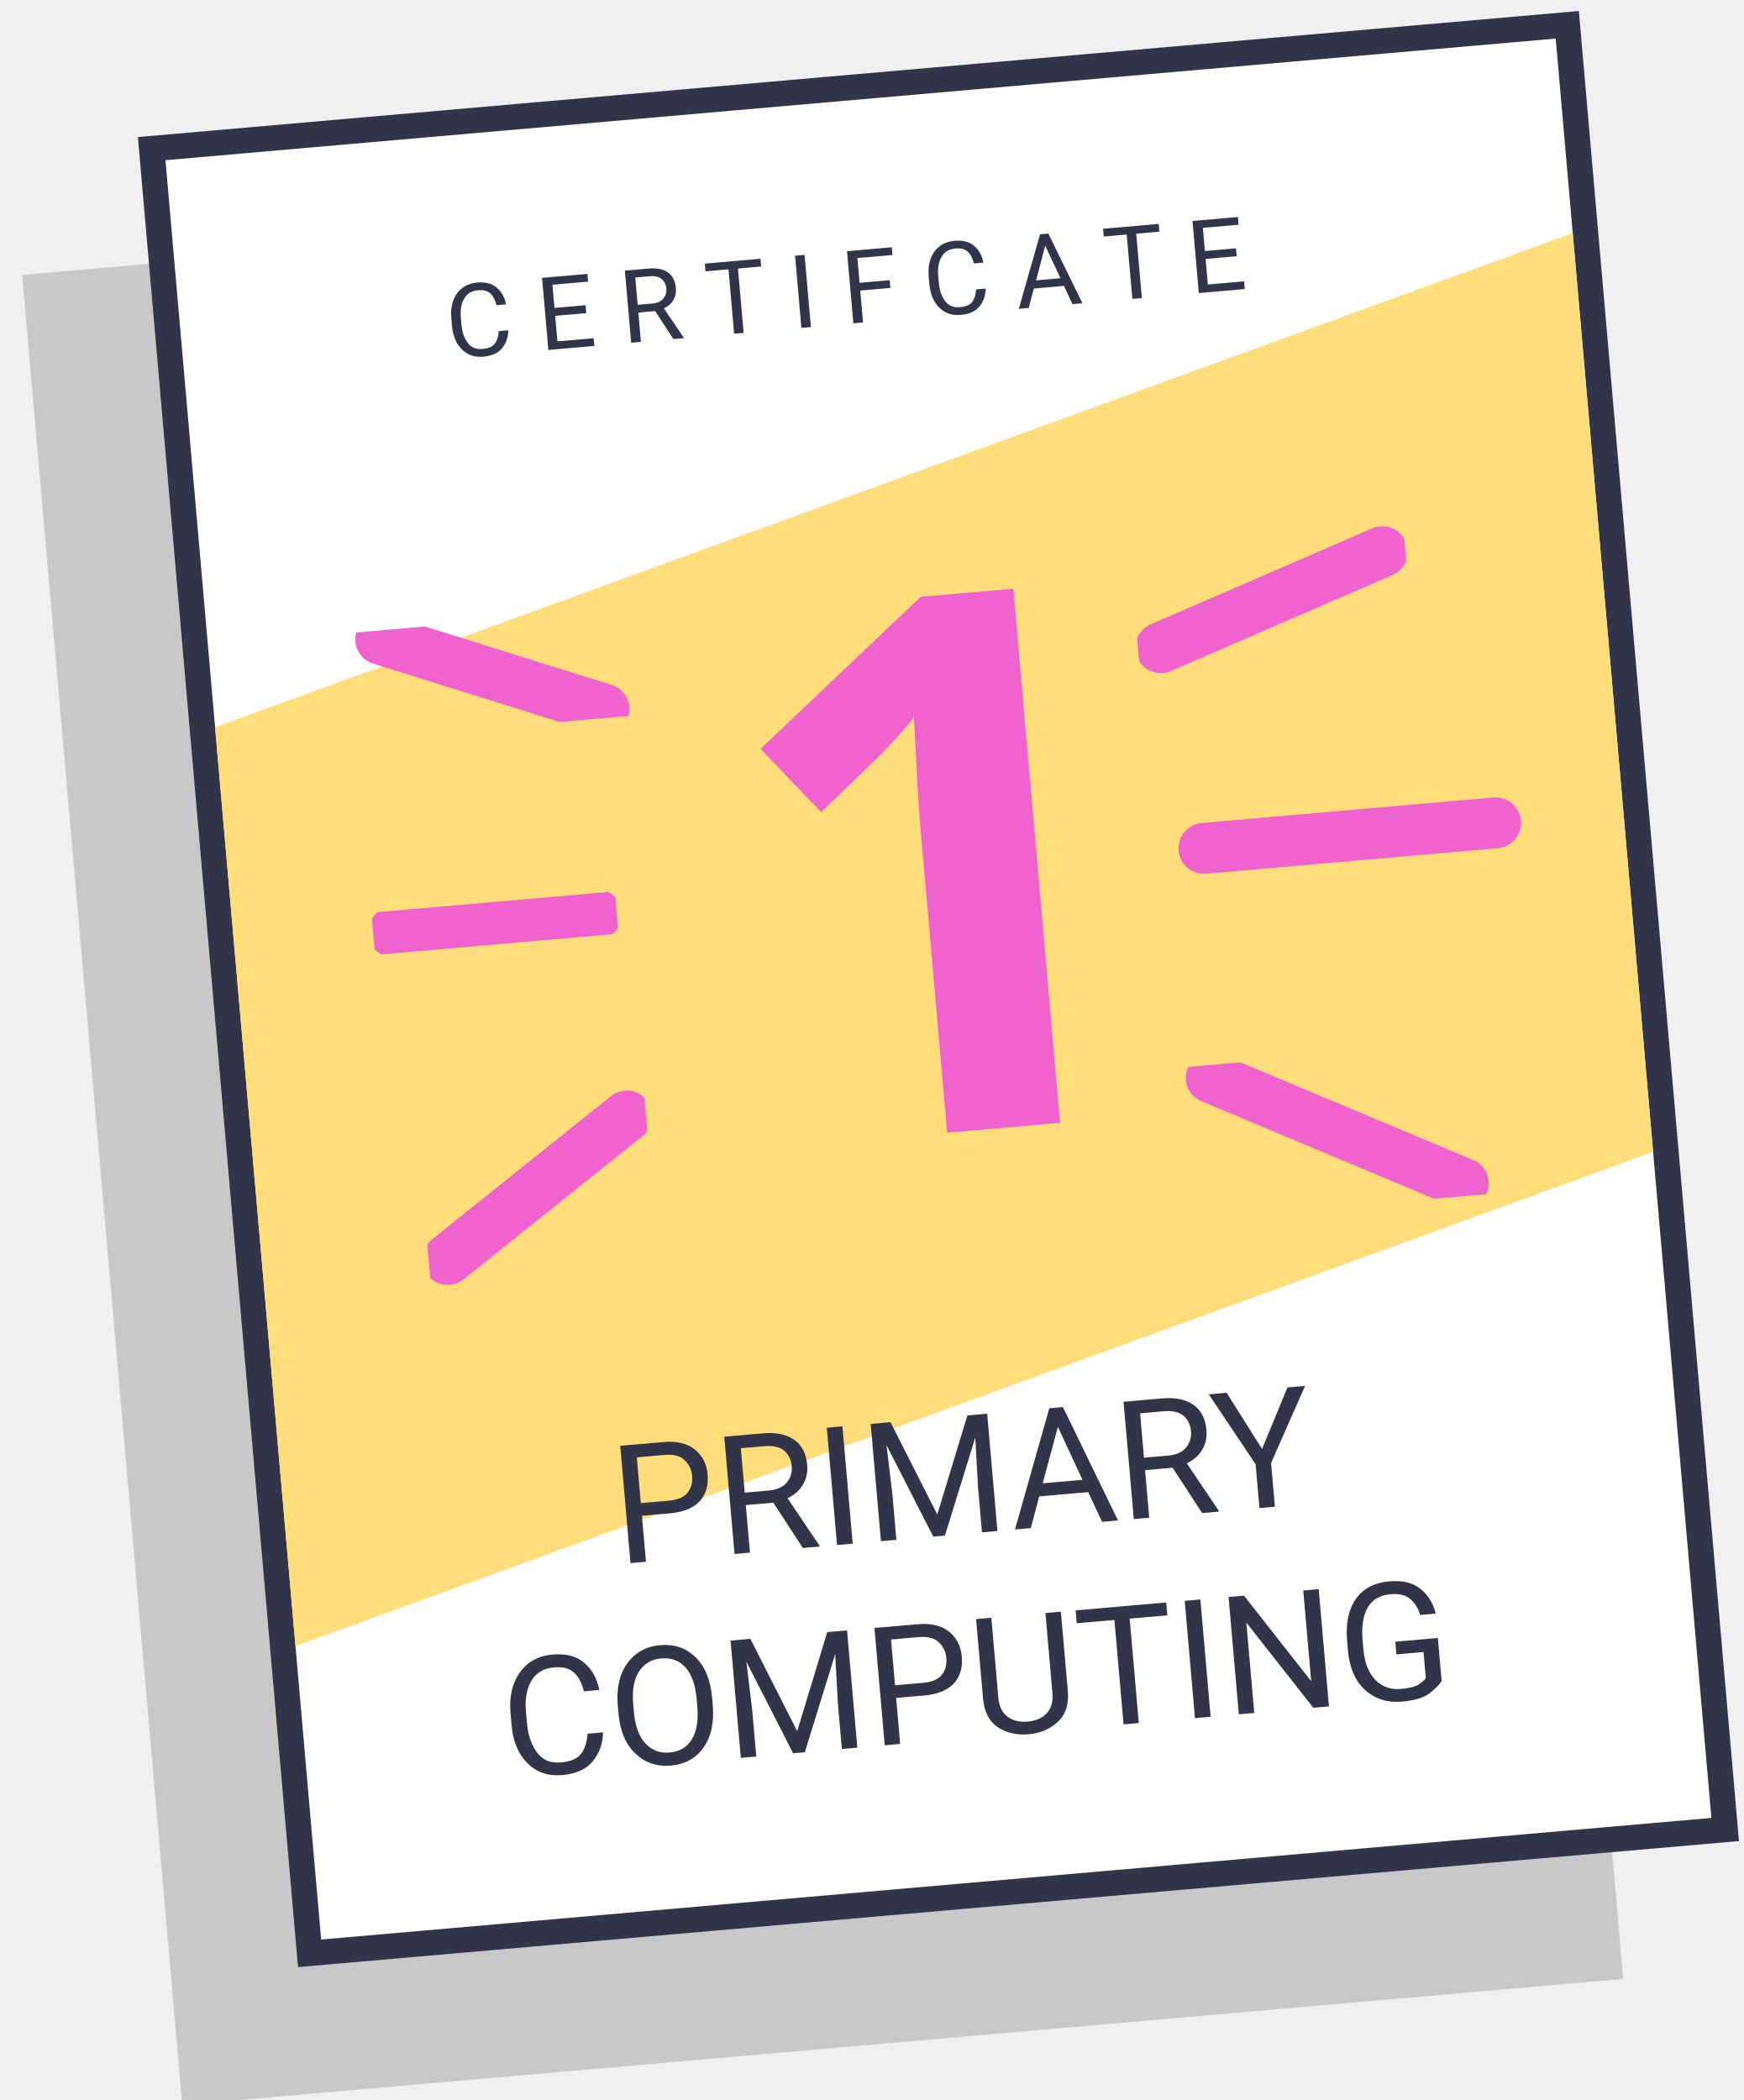
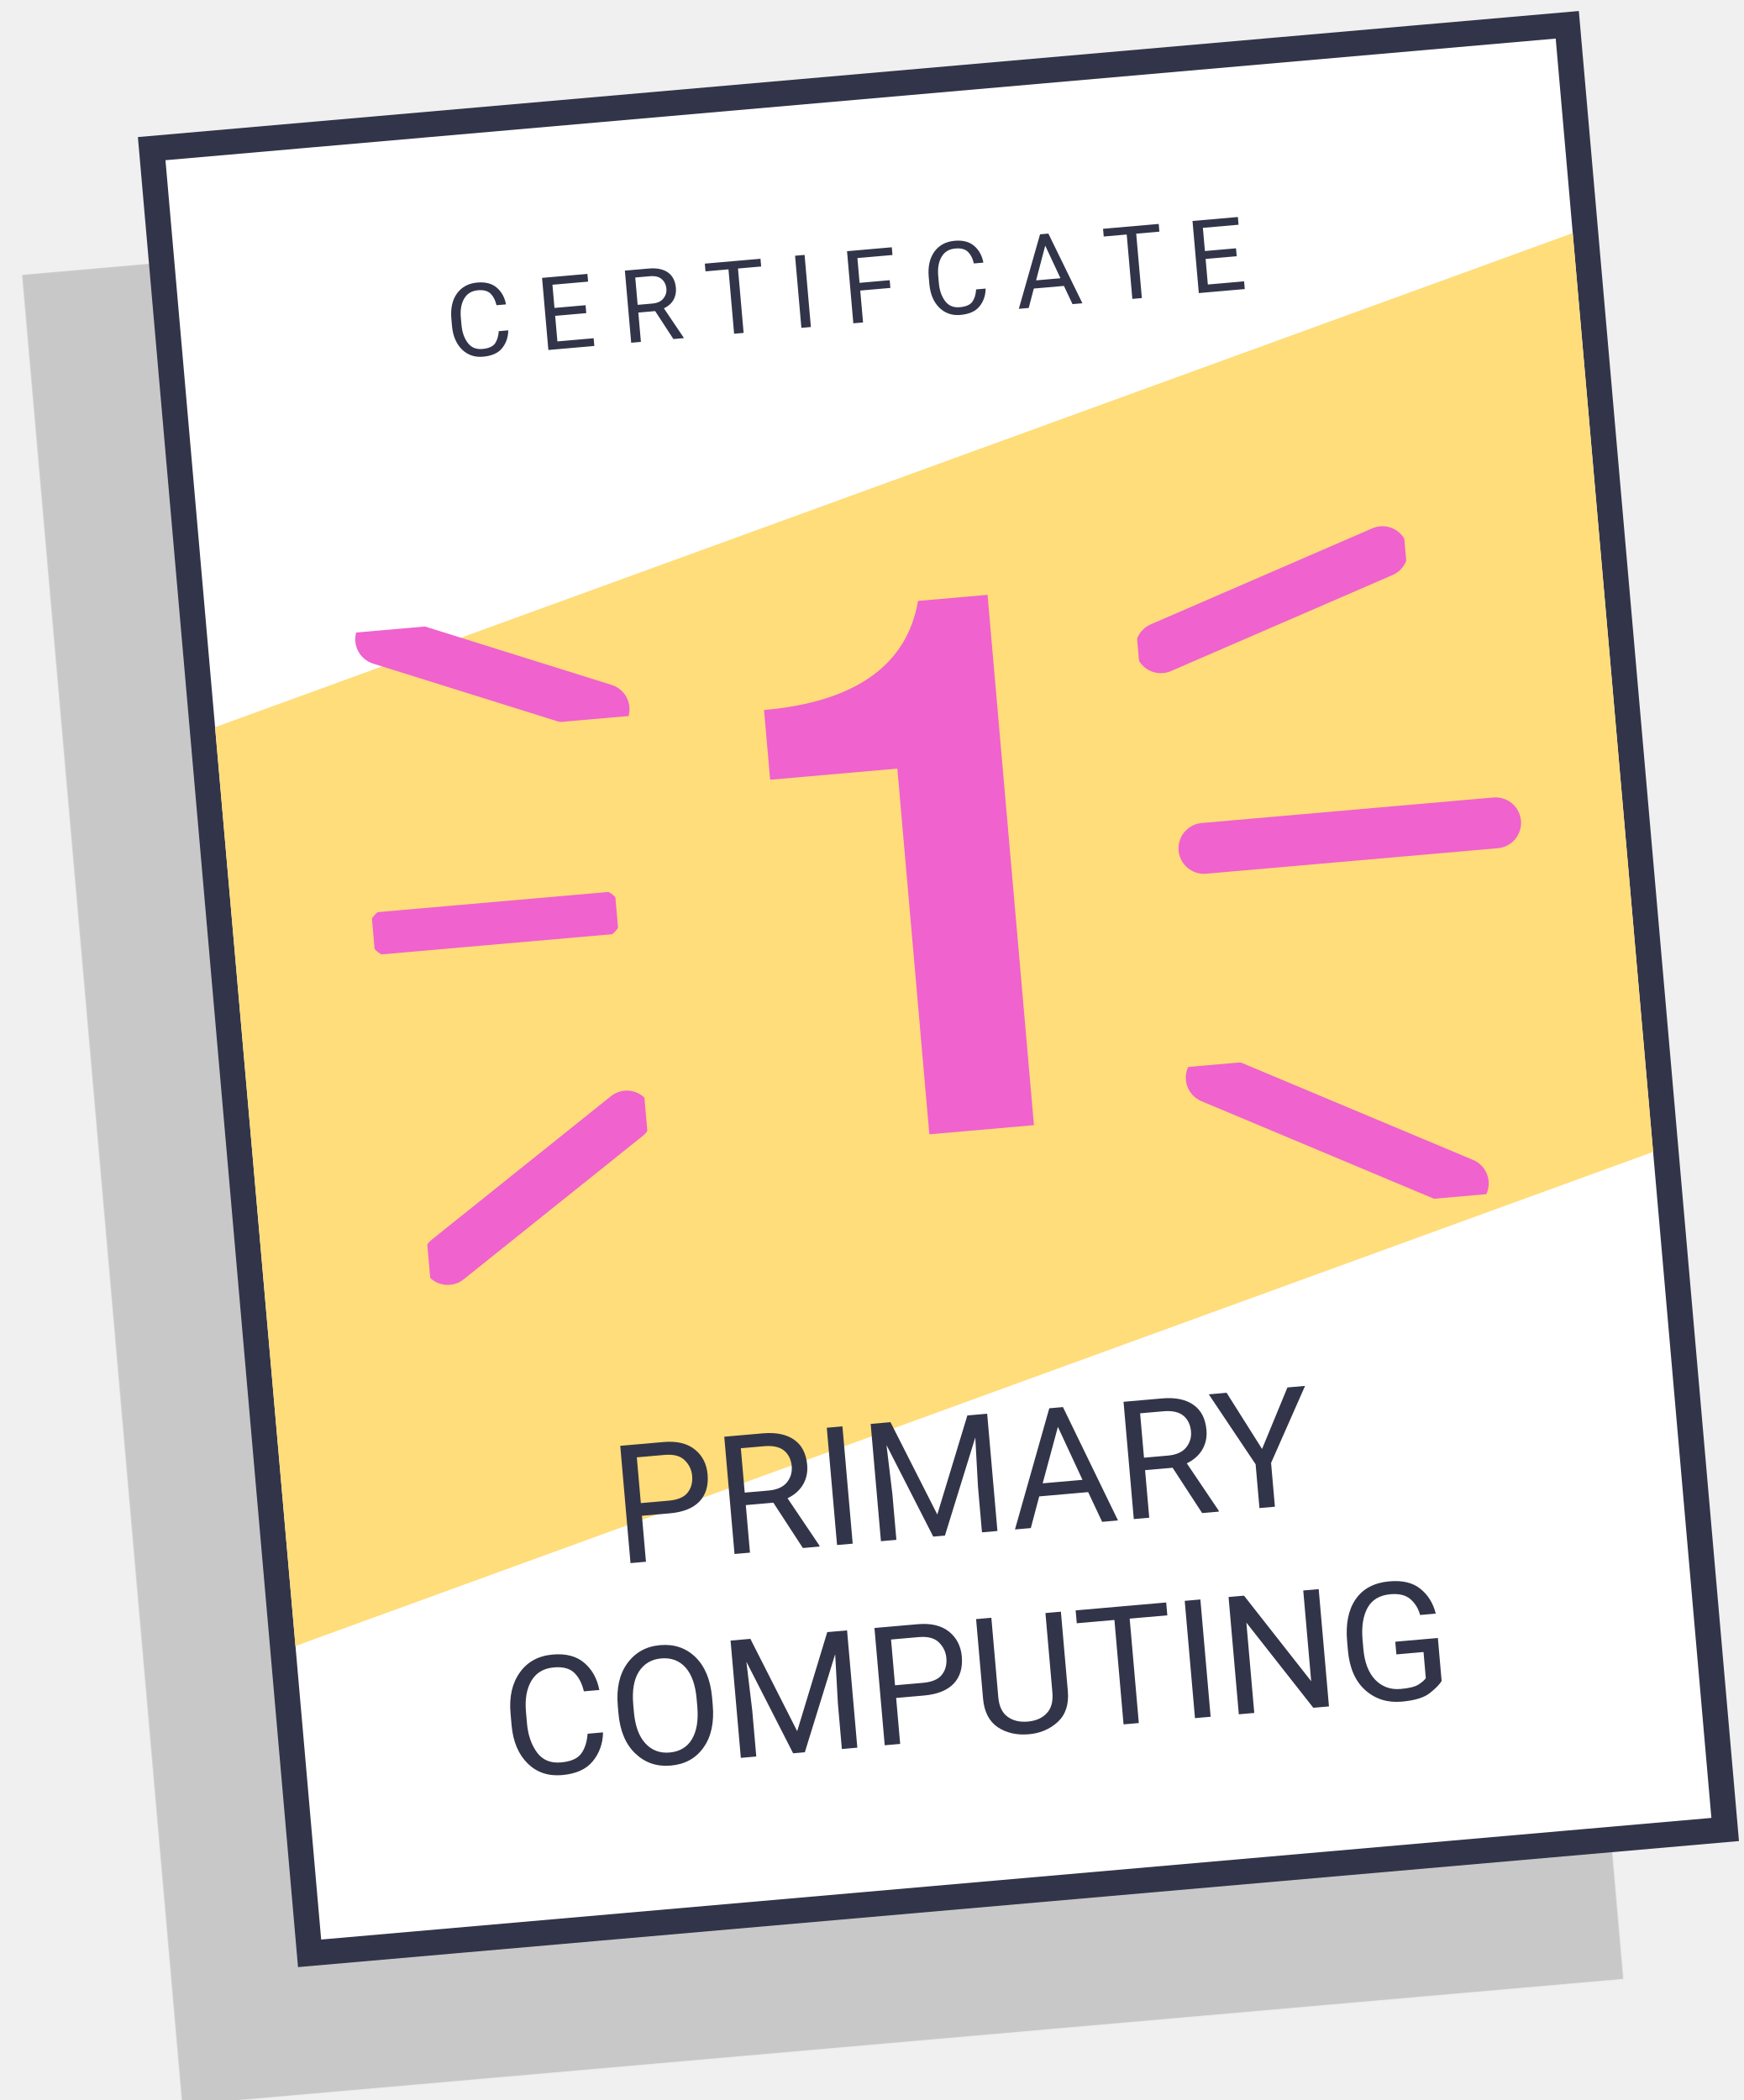
<svg xmlns="http://www.w3.org/2000/svg" xmlns:xlink="http://www.w3.org/1999/xlink" width="137px" height="165px" viewBox="0 0 137 165" version="1.1">
  <defs>
    <filter x="-15.5%" y="-5.0%" width="121.8%" height="117.0%" filterUnits="objectBoundingBox" id="filter-1">
      <feOffset dx="-10" dy="10" in="SourceAlpha" result="shadowOffsetOuter1" />
      <feColorMatrix values="0 0 0 0 0   0 0 0 0 0   0 0 0 0 0  0 0 0 0.168 0" type="matrix" in="shadowOffsetOuter1" result="shadowMatrixOuter1" />
      <feMerge>
        <feMergeNode in="shadowMatrixOuter1" />
        <feMergeNode in="SourceGraphic" />
      </feMerge>
    </filter>
    <rect id="path-2" x="0" y="0" width="109.64" height="140.339" />
  </defs>
  <g id="Teacher-pages" stroke="none" stroke-width="1" fill="none" fill-rule="evenodd">
    <g id="Artboard-3" transform="translate(-250, -247)">
      <g id="Group-Copy" filter="url(#filter-1)" transform="translate(323.9352, 325.0253) rotate(-5) translate(-323.9352, -325.0253) translate(268.9352, 254.5253)">
        <rect fill="white" stroke="#333448" stroke-width="2" x="-1" y="-1" width="111.64" height="142.339" />
        <mask id="mask-3" fill="white">
          <use xlink:href="#path-2" />
        </mask>
        <g id="masked" mask="url(#mask-3)">
-           <text id="CERtifcate" font-family="Roboto" font-size="8" font-weight="normal" fill="#333448">
+           <text id="CERtifcate" font-family="Roboto,Helvetica,Arial,sans-serif" font-size="8" font-weight="normal" fill="#333448">
            <tspan x="20.819" y="17.475">C E R T I F C A T E</tspan>
          </text>
          <rect id="Rectangle-2" fill="#FFDD7A" transform="translate(67, 63) rotate(-15) translate(-67, -63) " x="-38" y="28" width="210" height="70" />
          <path d="M74.565,44.975 L92.565,38.975" id="Line-2" stroke="#F062CD" stroke-width="4" stroke-linecap="round" stroke-linejoin="round" mask="url(#mask-3)" />
          <path d="M76.565,60.975 L99.565,60.975" id="Line-3" stroke="#F062CD" stroke-width="4" stroke-linecap="round" stroke-linejoin="round" mask="url(#mask-3)" />
          <path d="M75.565,78.975 L94.565,88.975" id="Line-4" stroke="#F062CD" stroke-width="4" stroke-linecap="round" stroke-linejoin="round" mask="url(#mask-3)" />
          <path d="M30.565,45.975 L13.565,38.975" id="Line-5" stroke="#F062CD" stroke-width="4" stroke-linecap="round" stroke-linejoin="round" mask="url(#mask-3)" />
          <path d="M28.565,61.975 L12.565,61.975" id="Line-6" stroke="#F062CD" stroke-width="4" stroke-linecap="round" stroke-linejoin="round" mask="url(#mask-3)" />
          <path d="M29.565,77.975 L14.565,87.975" id="Line-7" stroke="#F062CD" stroke-width="4" stroke-linecap="round" stroke-linejoin="round" mask="url(#mask-3)" />
-           <text id="1" font-family="Objectivity-Bold, Objectivity" font-size="59" font-weight="bold" fill="#F062CD">
+           <text id="1" font-family="Objectivity-Bold, Objectivity,Helvetica,Arial,sans-serif" font-size="59" font-weight="bold" fill="#F062CD">
            <tspan x="39.065" y="81.475">1</tspan>
          </text>
-           <text id="Primary-computing" font-family="Roboto" font-size="13" font-weight="normal" fill="#333448">
+           <text id="Primary-computing" font-family="Roboto,Helvetica,Arial,sans-serif" font-size="13" font-weight="normal" fill="#333448">
            <tspan x="25.711" y="112.992">PRIMARY</tspan>
            <tspan x="15.605" y="128.992">COMPUTING</tspan>
          </text>
        </g>
      </g>
    </g>
  </g>
</svg>
